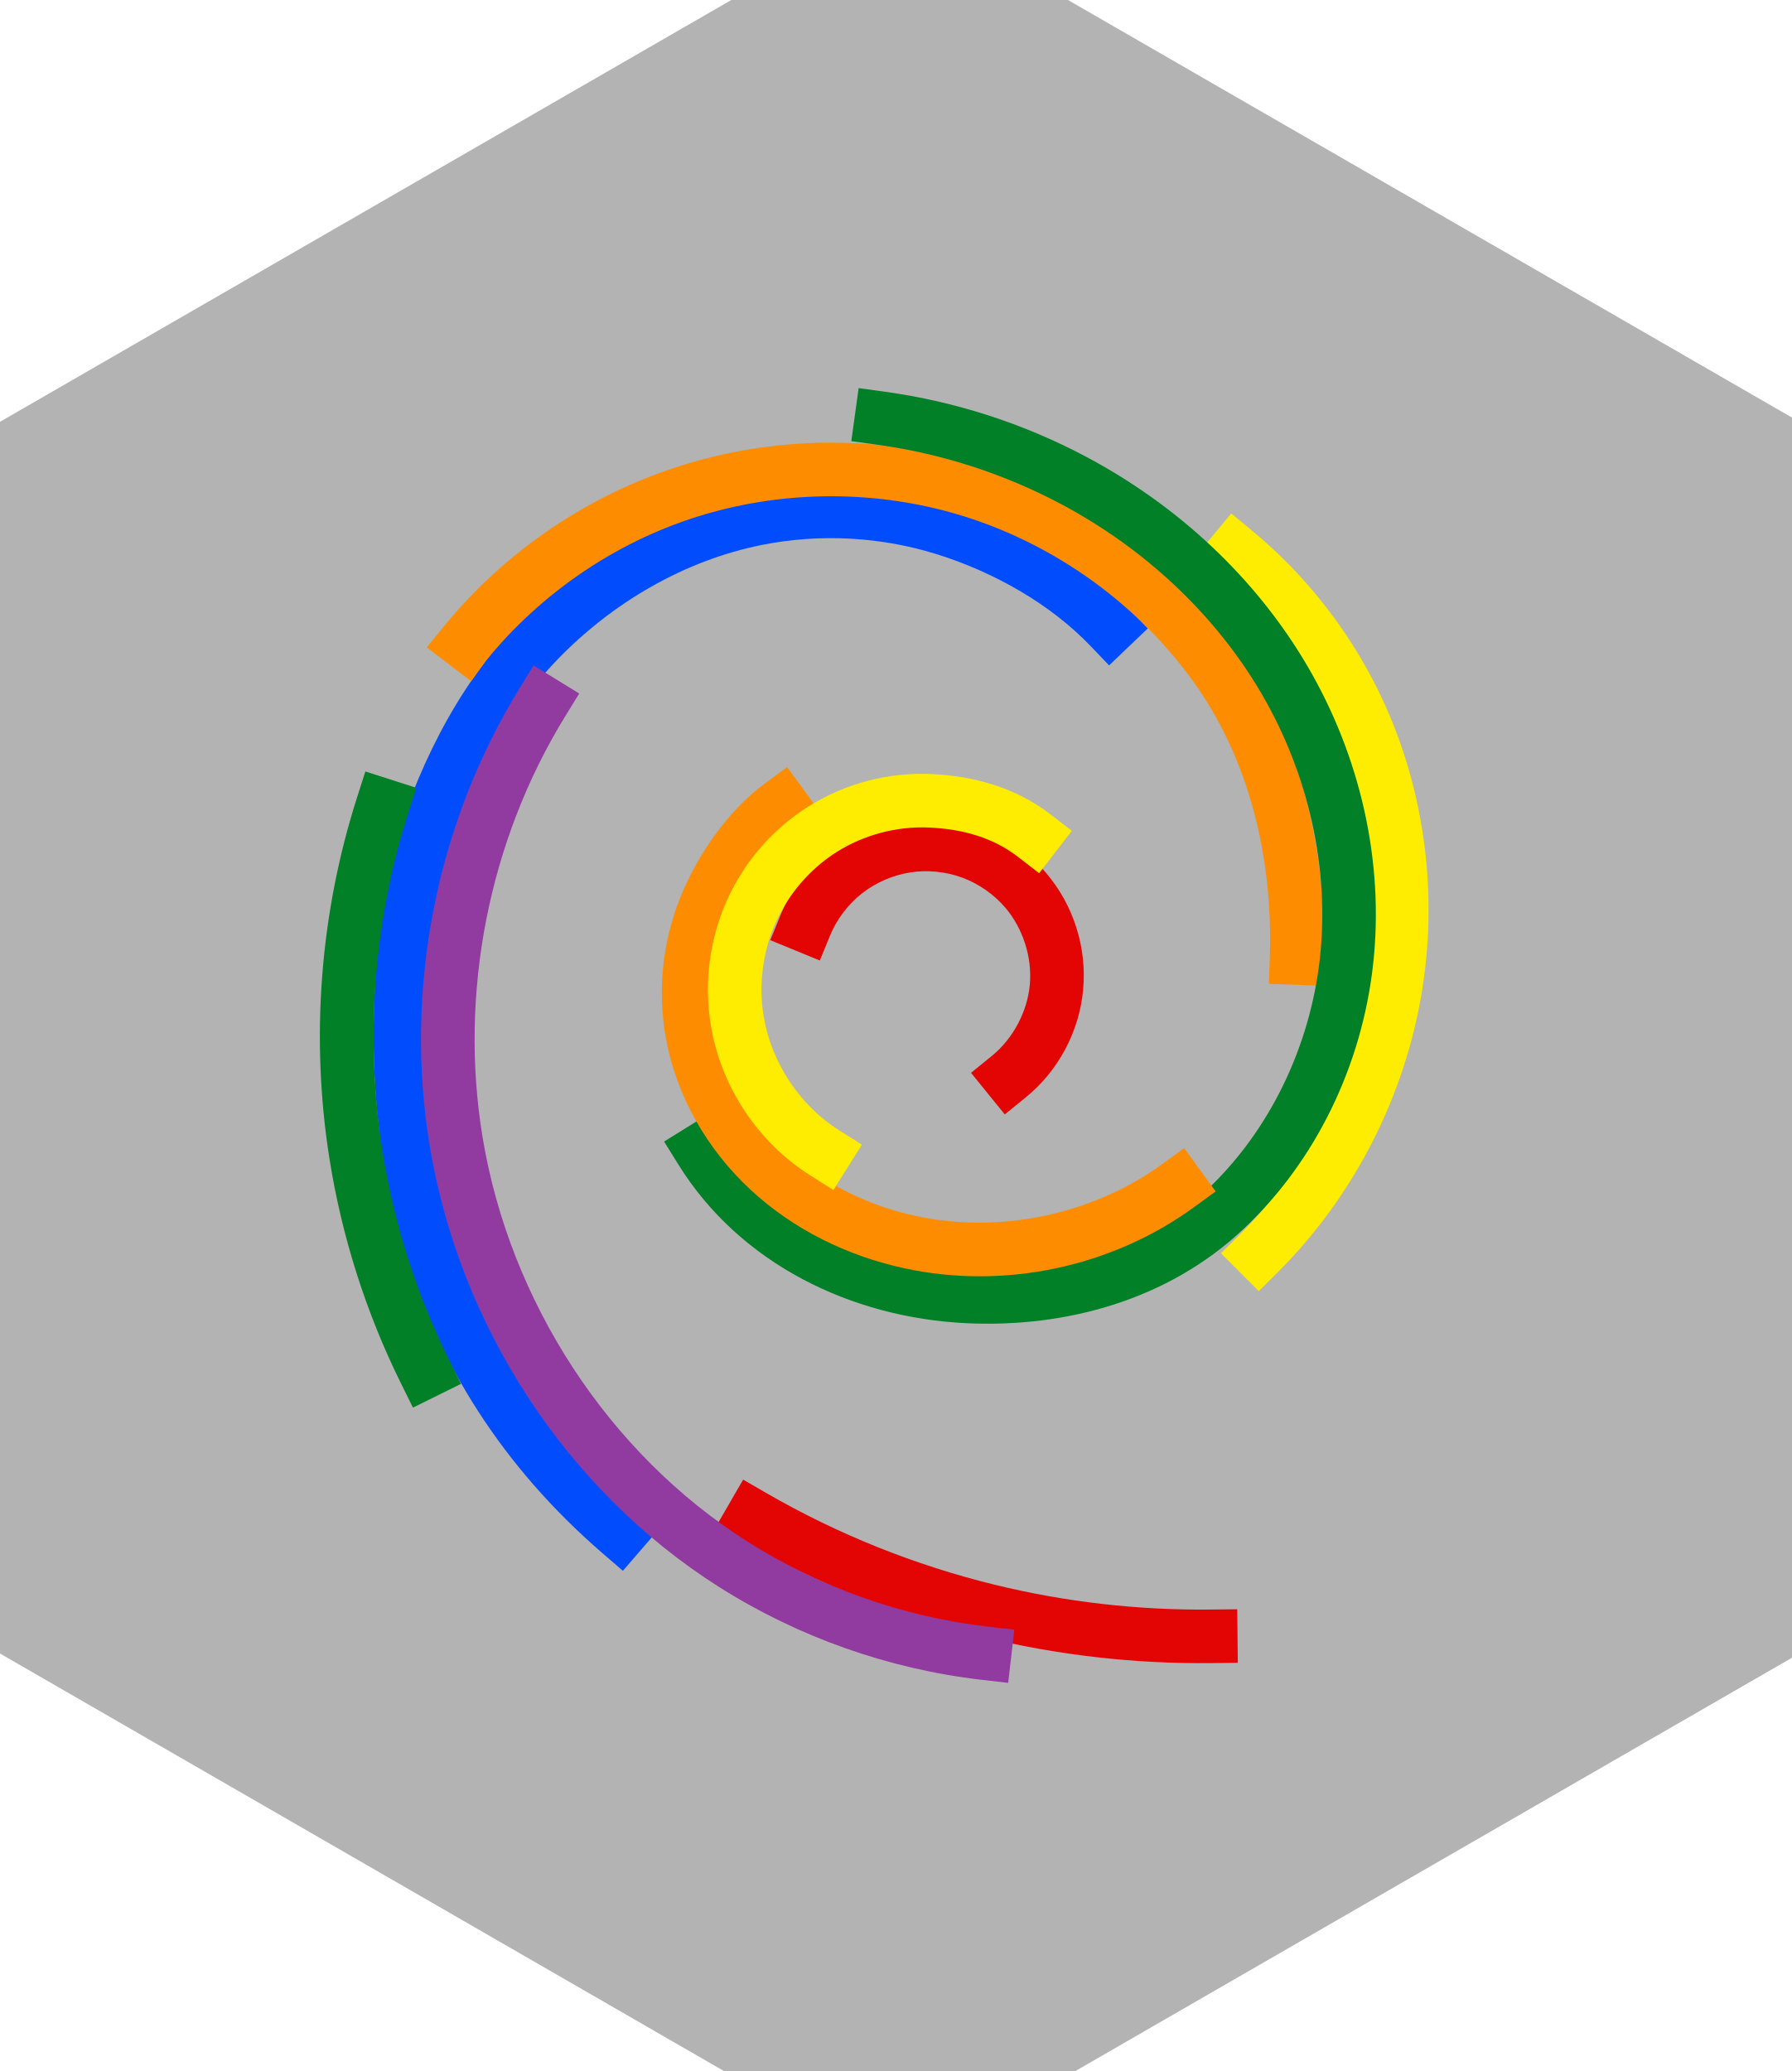
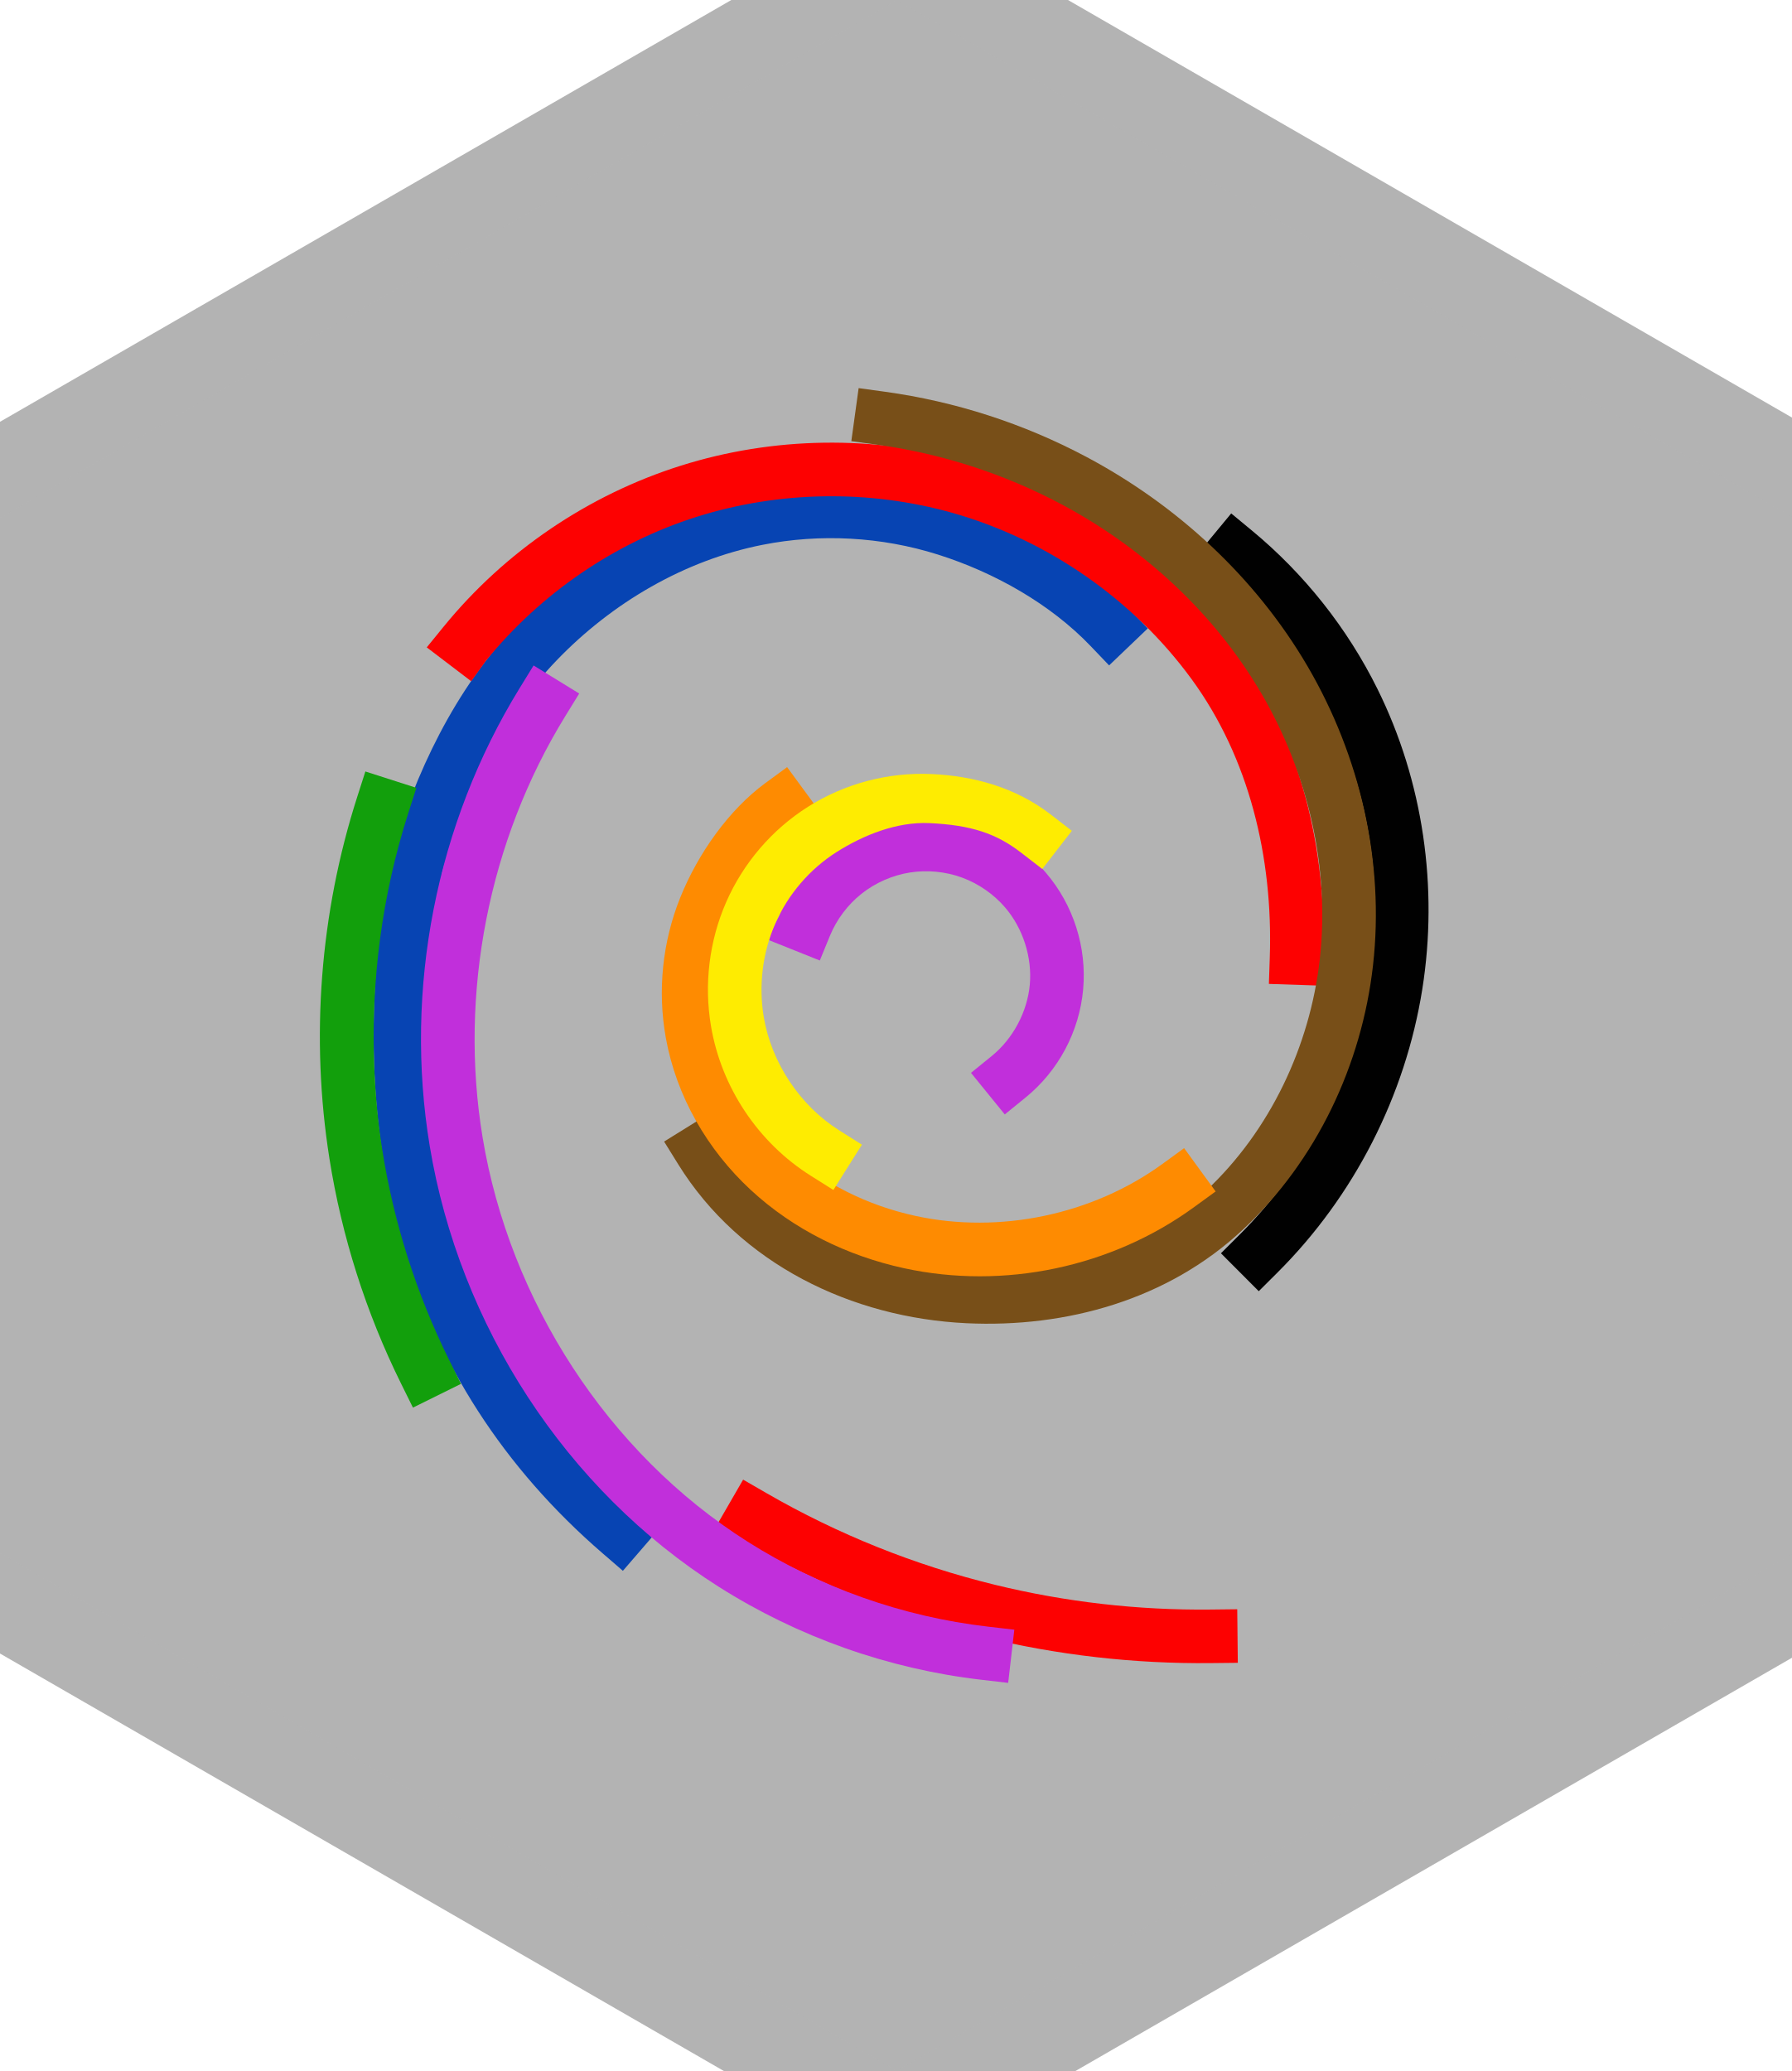
<svg xmlns="http://www.w3.org/2000/svg" width="1.73in" height="2in" viewBox="0 0 166.08 192" id="svg2" version="1.1">
  <defs id="defs4" />
  <g id="layer2" style="display:inline">
    <path style="fill:#b3b3b3;fill-opacity:1;stroke:none;stroke-width:1;stroke-miterlimit:4;stroke-dasharray:none;stroke-dashoffset:0;stroke-opacity:1" id="path4229" d="M 77.942,-9 163.679,40.5 163.679,139.5 77.942,189 -7.794,139.5 -7.794,40.5 Z" transform="matrix(1.063636,0,0,1.062626,0.4959968,0.5636362)" />
  </g>
  <g id="layer3" style="display:inline;opacity:0.99">
    <path style="fill:#b3b3b3;fill-opacity:1;stroke:none;stroke-width:1.067;stroke-miterlimit:4;stroke-dasharray:none;stroke-dashoffset:0;stroke-opacity:1" id="path4232" d="M 83.138,0 166.277,48 166.277,144 83.138,192 -4.6856916e-6,144 l 2.57231e-6,-96 z" />
    <path style="fill:#b3b3b3;fill-opacity:1;stroke:none;stroke-width:1.067;stroke-miterlimit:4;stroke-dasharray:none;stroke-dashoffset:0;stroke-opacity:1" id="path4234" d="M 83.138,19.2 149.649,57.6 l 0,76.8 -66.511,38.4 -66.511,-38.4 2e-6,-76.8 z" />
-     <g transform="matrix(0.6434236,0,0,0.6434236,-56.21737,-5.374774)" id="g248">
-       <path style="color:#000000;font-style:normal;font-variant:normal;font-weight:normal;font-stretch:normal;font-size:medium;line-height:normal;font-family:sans-serif;text-indent:0;text-align:start;text-decoration:none;text-decoration-line:none;text-decoration-style:solid;text-decoration-color:#000000;letter-spacing:normal;word-spacing:normal;text-transform:none;writing-mode:lr-tb;direction:ltr;baseline-shift:baseline;text-anchor:start;white-space:normal;clip-rule:nonzero;display:inline;overflow:visible;visibility:visible;opacity:1;isolation:auto;mix-blend-mode:normal;color-interpolation:sRGB;color-interpolation-filters:linearRGB;solid-color:#000000;solid-opacity:1;fill:#ffed00;fill-opacity:1;fill-rule:nonzero;stroke:none;stroke-width:8.353;stroke-linecap:square;stroke-linejoin:bevel;stroke-miterlimit:4;stroke-dasharray:none;stroke-dashoffset:0;stroke-opacity:1;color-rendering:auto;image-rendering:auto;shape-rendering:auto;text-rendering:auto;enable-background:accumulate" d="m 264.758,82.329 -4.916,5.946 2.975,2.458 c 6.704,5.541 12.239,12.526 16.102,20.32 5.848,11.802 7.827,25.548 5.754,38.602 -2.179,13.711 -8.836,26.748 -18.664,36.555 l -2.73,2.724 5.449,5.463 2.732,-2.724 c 11.009,-10.985 18.392,-25.446 20.832,-40.806 2.323,-14.626 0.135,-29.93 -6.461,-43.238 v -0.002 c -4.349,-8.775 -10.552,-16.599 -18.1,-22.839 l -2.973,-2.458 z" id="path7192" />
-       <path style="color:#000000;font-style:normal;font-variant:normal;font-weight:normal;font-stretch:normal;font-size:medium;line-height:normal;font-family:sans-serif;text-indent:0;text-align:start;text-decoration:none;text-decoration-line:none;text-decoration-style:solid;text-decoration-color:#000000;letter-spacing:normal;word-spacing:normal;text-transform:none;writing-mode:lr-tb;direction:ltr;baseline-shift:baseline;text-anchor:start;white-space:normal;clip-rule:nonzero;display:inline;overflow:visible;visibility:visible;opacity:1;isolation:auto;mix-blend-mode:normal;color-interpolation:sRGB;color-interpolation-filters:linearRGB;solid-color:#000000;solid-opacity:1;fill:#e40303;fill-opacity:1;fill-rule:nonzero;stroke:none;stroke-width:8.353;stroke-linecap:square;stroke-linejoin:bevel;stroke-miterlimit:4;stroke-dasharray:none;stroke-dashoffset:0;stroke-opacity:1;color-rendering:auto;image-rendering:auto;shape-rendering:auto;text-rendering:auto;enable-background:accumulate" d="m 194.437,221.549 -3.862,6.682 3.341,1.93 c 10.927,6.314 22.752,11.059 35.014,14.049 10.76,2.623 21.844,3.893 32.918,3.773 l 3.858,-0.041 -0.082,-7.717 -3.858,0.043 c -10.428,0.113 -20.876,-1.086 -31.008,-3.556 -11.546,-2.815 -22.694,-7.287 -32.983,-13.233 l -3.339,-1.93 z" id="path7194" />
-       <path style="color:#000000;font-style:normal;font-variant:normal;font-weight:normal;font-stretch:normal;font-size:medium;line-height:normal;font-family:sans-serif;text-indent:0;text-align:start;text-decoration:none;text-decoration-line:none;text-decoration-style:solid;text-decoration-color:#000000;letter-spacing:normal;word-spacing:normal;text-transform:none;writing-mode:lr-tb;direction:ltr;baseline-shift:baseline;text-anchor:start;white-space:normal;clip-rule:nonzero;display:inline;overflow:visible;visibility:visible;opacity:1;isolation:auto;mix-blend-mode:normal;color-interpolation:sRGB;color-interpolation-filters:linearRGB;solid-color:#000000;solid-opacity:1;fill:#004dff;fill-opacity:1;fill-rule:nonzero;stroke:none;stroke-width:8.353;stroke-linecap:square;stroke-linejoin:bevel;stroke-miterlimit:4;stroke-dasharray:none;stroke-dashoffset:0;stroke-opacity:1;color-rendering:auto;image-rendering:auto;shape-rendering:auto;text-rendering:auto;enable-background:accumulate" d="m 210.357,78.266 c -4.896,-0.27 -9.824,0.068 -14.644,1.024 -12.947,2.566 -24.717,9.501 -33.752,18.91 -9.113,9.492 -14.793,21.596 -18.341,33.832 l -0.096,0.413 c -7.133,39.653 1.854,74.844 30.669,99.721 l 2.92,2.521 5.044,-5.84 -2.92,-2.521 c -26.638,-22.998 -34.609,-54.824 -28.137,-92.35 3.314,-11.344 8.531,-22.207 16.427,-30.431 8.023,-8.355 18.474,-14.465 29.685,-16.687 8.348,-1.655 17.15,-1.169 25.265,1.394 8.204,2.591 16.236,7.145 22.02,13.19 l 2.666,2.787 5.576,-5.333 -2.668,-2.787 c -6.893,-7.204 -15.99,-12.282 -25.271,-15.213 -4.685,-1.48 -9.548,-2.358 -14.444,-2.629 z" id="path7200" />
-       <path style="color:#000000;font-style:normal;font-variant:normal;font-weight:normal;font-stretch:normal;font-size:medium;line-height:normal;font-family:sans-serif;text-indent:0;text-align:start;text-decoration:none;text-decoration-line:none;text-decoration-style:solid;text-decoration-color:#000000;letter-spacing:normal;word-spacing:normal;text-transform:none;writing-mode:lr-tb;direction:ltr;baseline-shift:baseline;text-anchor:start;white-space:normal;clip-rule:nonzero;display:inline;overflow:visible;visibility:visible;opacity:1;isolation:auto;mix-blend-mode:normal;color-interpolation:sRGB;color-interpolation-filters:linearRGB;solid-color:#000000;solid-opacity:1;fill:#e40303;fill-opacity:1;fill-rule:nonzero;stroke:none;stroke-width:8.353;stroke-linecap:square;stroke-linejoin:bevel;stroke-miterlimit:4;stroke-dasharray:none;stroke-dashoffset:0;stroke-opacity:1;color-rendering:auto;image-rendering:auto;shape-rendering:auto;text-rendering:auto;enable-background:accumulate" d="m 223.005,126.274 c -1.922,-0.186 -3.867,-0.129 -5.784,0.178 -3.834,0.614 -7.465,2.213 -10.508,4.625 -3.043,2.412 -5.429,5.58 -6.903,9.171 l -1.464,3.57 7.138,2.93 1.464,-3.568 c 0.965,-2.35 2.566,-4.48 4.556,-6.058 h 0.002 c 1.991,-1.578 4.428,-2.649 6.936,-3.051 2.508,-0.402 5.159,-0.144 7.543,0.732 2.384,0.876 4.57,2.397 6.22,4.327 2.557,2.991 3.891,7.176 3.535,11.095 -0.356,3.92 -2.422,7.796 -5.476,10.277 l -2.996,2.433 4.866,5.989 2.995,-2.433 c 4.727,-3.84 7.745,-9.503 8.297,-15.568 0.551,-6.065 -1.396,-12.178 -5.353,-16.806 -2.523,-2.951 -5.779,-5.217 -9.424,-6.557 -1.822,-0.67 -3.721,-1.101 -5.643,-1.288 z" id="path7202" />
-       <path style="color:#000000;font-style:normal;font-variant:normal;font-weight:normal;font-stretch:normal;font-size:medium;line-height:normal;font-family:sans-serif;text-indent:0;text-align:start;text-decoration:none;text-decoration-line:none;text-decoration-style:solid;text-decoration-color:#000000;letter-spacing:normal;word-spacing:normal;text-transform:none;writing-mode:lr-tb;direction:ltr;baseline-shift:baseline;text-anchor:start;white-space:normal;clip-rule:nonzero;display:inline;overflow:visible;visibility:visible;opacity:1;isolation:auto;mix-blend-mode:normal;color-interpolation:sRGB;color-interpolation-filters:linearRGB;solid-color:#000000;solid-opacity:1;fill:#ff8c00;fill-opacity:1;fill-rule:nonzero;stroke:none;stroke-width:8.353;stroke-linecap:square;stroke-linejoin:bevel;stroke-miterlimit:4;stroke-dasharray:none;stroke-dashoffset:0;stroke-opacity:1;color-rendering:auto;image-rendering:auto;shape-rendering:auto;text-rendering:auto;enable-background:accumulate" d="m 206.044,72.142 c -6.972,0.104 -13.929,1.211 -20.594,3.314 -13.329,4.206 -25.327,12.35 -34.157,23.185 l -2.437,2.991 6.4,4.875 2.158,-2.991 c 7.859,-9.644 18.496,-16.958 30.36,-20.701 11.864,-3.744 24.883,-3.939 36.854,-0.552 13.667,3.866 26.037,12.469 34.417,23.939 8.293,11.35 11.747,25.684 11.272,40.064 l -0.129,3.856 7.713,0.254 0.127,-3.856 c 0.522,-15.781 -3.243,-31.854 -12.753,-44.871 -9.423,-12.897 -23.178,-22.464 -38.547,-26.812 -6.725,-1.902 -13.712,-2.799 -20.684,-2.695 z" id="path7204" />
-       <path style="color:#000000;font-style:normal;font-variant:normal;font-weight:normal;font-stretch:normal;font-size:medium;line-height:normal;font-family:sans-serif;text-indent:0;text-align:start;text-decoration:none;text-decoration-line:none;text-decoration-style:solid;text-decoration-color:#000000;letter-spacing:normal;word-spacing:normal;text-transform:none;writing-mode:lr-tb;direction:ltr;baseline-shift:baseline;text-anchor:start;white-space:normal;clip-rule:nonzero;display:inline;overflow:visible;visibility:visible;opacity:1;isolation:auto;mix-blend-mode:normal;color-interpolation:sRGB;color-interpolation-filters:linearRGB;solid-color:#000000;solid-opacity:1;fill:#008026;fill-opacity:1;fill-rule:nonzero;stroke:none;stroke-width:8.353;stroke-linecap:square;stroke-linejoin:bevel;stroke-miterlimit:4;stroke-dasharray:none;stroke-dashoffset:0;stroke-opacity:1;color-rendering:auto;image-rendering:auto;shape-rendering:auto;text-rendering:auto;enable-background:accumulate" d="m 211.079,64.276 -1.055,7.643 3.822,0.526 c 9.207,1.271 18.198,4.181 26.405,8.543 11.872,6.311 22.125,15.773 28.857,27.287 6.724,11.501 9.892,25.162 8.41,38.295 -1.42,12.578 -7.212,24.748 -16.362,33.327 -8.978,8.417 -21.5,12.007 -34.181,11.405 -14.36,-0.682 -27.961,-7.365 -35.333,-19.255 l -2.034,-3.28 -6.557,4.067 2.034,3.278 c 8.919,14.383 25.005,22.112 41.524,22.897 14.374,0.683 29.042,-3.375 39.823,-13.483 h 0.002 c 10.608,-9.946 17.133,-23.753 18.752,-38.091 1.685,-14.932 -1.886,-30.175 -9.416,-43.054 C 268.249,91.515 256.936,81.12 243.872,74.176 234.86,69.384 225.013,66.198 214.902,64.803 Z" id="path7206" />
-       <path style="color:#000000;font-style:normal;font-variant:normal;font-weight:normal;font-stretch:normal;font-size:medium;line-height:normal;font-family:sans-serif;text-indent:0;text-align:start;text-decoration:none;text-decoration-line:none;text-decoration-style:solid;text-decoration-color:#000000;letter-spacing:normal;word-spacing:normal;text-transform:none;writing-mode:lr-tb;direction:ltr;baseline-shift:baseline;text-anchor:start;white-space:normal;clip-rule:nonzero;display:inline;overflow:visible;visibility:visible;opacity:1;isolation:auto;mix-blend-mode:normal;color-interpolation:sRGB;color-interpolation-filters:linearRGB;solid-color:#000000;solid-opacity:1;fill:#ff8c00;fill-opacity:1;fill-rule:nonzero;stroke:none;stroke-width:8.353;stroke-linecap:square;stroke-linejoin:bevel;stroke-miterlimit:4;stroke-dasharray:none;stroke-dashoffset:0;stroke-opacity:1;color-rendering:auto;image-rendering:auto;shape-rendering:auto;text-rendering:auto;enable-background:accumulate" d="m 200.773,118.886 -3.112,2.282 c -5.27,3.866 -9.721,10.149 -12.285,16.521 -2.565,6.372 -3.292,13.417 -2.081,20.179 1.518,8.477 6.014,16.165 12.229,21.928 6.201,5.751 13.972,9.523 22.101,11.291 14.383,3.128 29.87,-0.132 41.771,-8.794 l 3.12,-2.27 -4.541,-6.238 -3.12,2.27 c -10.049,7.315 -23.443,10.134 -35.59,7.492 -6.892,-1.499 -13.425,-4.708 -18.496,-9.41 -5.056,-4.688 -8.686,-10.976 -9.878,-17.63 -0.951,-5.308 -0.372,-10.935 1.642,-15.937 2.014,-5.003 6.117,-10.557 9.692,-13.18 l 3.112,-2.282 z" id="path7208" />
-       <path style="color:#000000;font-style:normal;font-variant:normal;font-weight:normal;font-stretch:normal;font-size:medium;line-height:normal;font-family:sans-serif;text-indent:0;text-align:start;text-decoration:none;text-decoration-line:none;text-decoration-style:solid;text-decoration-color:#000000;letter-spacing:normal;word-spacing:normal;text-transform:none;writing-mode:lr-tb;direction:ltr;baseline-shift:baseline;text-anchor:start;white-space:normal;clip-rule:nonzero;display:inline;overflow:visible;visibility:visible;opacity:1;isolation:auto;mix-blend-mode:normal;color-interpolation:sRGB;color-interpolation-filters:linearRGB;solid-color:#000000;solid-opacity:1;fill:#ffed00;fill-opacity:1;fill-rule:nonzero;stroke:none;stroke-width:8.353;stroke-linecap:square;stroke-linejoin:bevel;stroke-miterlimit:4;stroke-dasharray:none;stroke-dashoffset:0;stroke-opacity:1;color-rendering:auto;image-rendering:auto;shape-rendering:auto;text-rendering:auto;enable-background:accumulate" d="m 221.599,119.882 c -6.265,-0.29 -12.54,1.374 -17.838,4.731 -5.182,3.284 -9.296,8.097 -11.757,13.702 h 0.002 c -2.46,5.604 -3.217,11.867 -2.2,17.887 1.492,8.829 6.793,16.782 14.37,21.555 l 3.265,2.057 4.112,-6.529 -3.265,-2.055 c -5.645,-3.556 -9.762,-9.734 -10.874,-16.313 -0.764,-4.52 -0.182,-9.314 1.656,-13.499 1.837,-4.184 4.973,-7.849 8.821,-10.287 3.931,-2.491 8.704,-3.756 13.352,-3.541 4.897,0.227 9.221,1.471 12.786,4.224 l 3.053,2.356 4.715,-6.106 -3.053,-2.358 c -5.082,-3.924 -11.129,-5.544 -17.145,-5.823 z" id="path7210" />
-       <path style="color:#000000;font-style:normal;font-variant:normal;font-weight:normal;font-stretch:normal;font-size:medium;line-height:normal;font-family:sans-serif;text-indent:0;text-align:start;text-decoration:none;text-decoration-line:none;text-decoration-style:solid;text-decoration-color:#000000;letter-spacing:normal;word-spacing:normal;text-transform:none;writing-mode:lr-tb;direction:ltr;baseline-shift:baseline;text-anchor:start;white-space:normal;clip-rule:nonzero;display:inline;overflow:visible;visibility:visible;opacity:1;isolation:auto;mix-blend-mode:normal;color-interpolation:sRGB;color-interpolation-filters:linearRGB;solid-color:#000000;solid-opacity:1;fill:#91399f;fill-opacity:1;fill-rule:nonzero;stroke:none;stroke-width:8.353;stroke-linecap:square;stroke-linejoin:bevel;stroke-miterlimit:4;stroke-dasharray:none;stroke-dashoffset:0;stroke-opacity:1;color-rendering:auto;image-rendering:auto;shape-rendering:auto;text-rendering:auto;enable-background:accumulate" d="m 164.248,104.238 -2.022,3.286 c -12.014,19.531 -16.684,43.343 -12.939,65.965 4.264,25.752 19.544,49.491 41.643,63.501 11.41,7.233 24.44,11.844 37.86,13.399 l 3.832,0.444 0.887,-7.664 -3.832,-0.444 c -12.252,-1.419 -24.198,-5.648 -34.615,-12.252 -20.116,-12.753 -34.26,-34.681 -38.161,-58.242 v -0.002 c -3.432,-20.733 0.888,-42.761 11.898,-60.661 l 2.022,-3.286 z" id="path7198" />
-       <path style="color:#000000;font-style:normal;font-variant:normal;font-weight:normal;font-stretch:normal;font-size:medium;line-height:normal;font-family:sans-serif;text-indent:0;text-align:start;text-decoration:none;text-decoration-line:none;text-decoration-style:solid;text-decoration-color:#000000;letter-spacing:normal;word-spacing:normal;text-transform:none;writing-mode:lr-tb;direction:ltr;baseline-shift:baseline;text-anchor:start;white-space:normal;clip-rule:nonzero;display:inline;overflow:visible;visibility:visible;opacity:1;isolation:auto;mix-blend-mode:normal;color-interpolation:sRGB;color-interpolation-filters:linearRGB;solid-color:#000000;solid-opacity:1;fill:#008026;fill-opacity:1;fill-rule:nonzero;stroke:none;stroke-width:8.353;stroke-linecap:square;stroke-linejoin:bevel;stroke-miterlimit:4;stroke-dasharray:none;stroke-dashoffset:0;stroke-opacity:1;color-rendering:auto;image-rendering:auto;shape-rendering:auto;text-rendering:auto;enable-background:accumulate" d="m 140.012,119.514 -1.178,3.676 c -5.364,16.737 -6.746,34.703 -4.004,52.063 1.778,11.262 5.272,22.243 10.328,32.462 l 1.711,3.456 6.917,-3.421 -1.711,-3.458 c -4.708,-9.516 -7.968,-19.756 -9.624,-30.243 -0.627,-3.971 -0.994,-7.98 -1.159,-11.999 -0.505,-12.331 1.127,-24.761 4.891,-36.506 l 1.176,-3.674 z" id="path7196" />
+     <g transform="matrix(0.5828189,0,0,0.5828209,20.02782,8.596085)" id="g76">
+       <path id="path4460" d="m 115.372,115.433 c -2.122,-0.206 -4.269,-0.142 -6.385,0.197 -4.232,0.678 -8.241,2.444 -11.601,5.106 -3.36,2.662 -6.227,6.294 -7.855,10.259 -0.663,1.269 -1.272,2.538 -1.583,3.808 l 8.081,3.235 1.616,-3.939 c 1.065,-2.594 2.832,-4.946 5.03,-6.687 h 0.002 c 2.198,-1.742 4.889,-2.925 7.658,-3.369 2.769,-0.444 5.696,-0.159 8.327,0.808 2.632,0.968 5.045,2.646 6.867,4.777 2.823,3.302 4.296,7.922 3.902,12.249 -0.393,4.327 -2.674,8.607 -6.046,11.346 l -3.308,2.686 5.372,6.612 3.306,-2.686 c 5.218,-4.239 8.551,-10.491 9.159,-17.186 0.609,-6.695 -1.541,-13.444 -5.91,-18.554 -2.785,-3.258 -6.38,-5.759 -10.404,-7.238 -2.012,-0.74 -4.108,-1.216 -6.229,-1.422 z" style="color:#000000;font-style:normal;font-variant:normal;font-weight:normal;font-stretch:normal;font-size:medium;line-height:normal;font-family:sans-serif;text-indent:0;text-align:start;text-decoration:none;text-decoration-line:none;text-decoration-style:solid;text-decoration-color:#000000;letter-spacing:normal;word-spacing:normal;text-transform:none;writing-mode:lr-tb;direction:ltr;baseline-shift:baseline;text-anchor:start;white-space:normal;clip-rule:nonzero;display:inline;overflow:visible;visibility:visible;opacity:1;isolation:auto;mix-blend-mode:normal;color-interpolation:sRGB;color-interpolation-filters:linearRGB;solid-color:#000000;solid-opacity:1;vector-effect:none;fill:#c22edc;fill-opacity:1;fill-rule:nonzero;stroke:none;stroke-width:9.221;stroke-linecap:square;stroke-linejoin:bevel;stroke-miterlimit:4;stroke-dasharray:none;stroke-dashoffset:0;stroke-opacity:1;color-rendering:auto;image-rendering:auto;shape-rendering:auto;text-rendering:auto;enable-background:accumulate" />
+       <path id="path4454" d="m 161.467,66.919 -5.428,6.564 3.284,2.714 c 7.401,6.117 13.512,13.829 17.776,22.433 6.456,13.029 8.641,28.205 6.352,42.616 -2.405,15.137 -9.755,29.53 -20.605,40.356 l -3.014,3.008 6.015,6.031 3.016,-3.008 c 12.154,-12.127 20.304,-28.092 22.999,-45.049 2.564,-16.147 0.148,-33.042 -7.132,-47.734 v -0.002 c -4.801,-9.687 -11.649,-18.325 -19.982,-25.213 l -3.282,-2.714 z" style="color:#000000;font-style:normal;font-variant:normal;font-weight:normal;font-stretch:normal;font-size:medium;line-height:normal;font-family:sans-serif;text-indent:0;text-align:start;text-decoration:none;text-decoration-line:none;text-decoration-style:solid;text-decoration-color:#000000;letter-spacing:normal;word-spacing:normal;text-transform:none;writing-mode:lr-tb;direction:ltr;baseline-shift:baseline;text-anchor:start;white-space:normal;clip-rule:nonzero;display:inline;overflow:visible;visibility:visible;opacity:1;isolation:auto;mix-blend-mode:normal;color-interpolation:sRGB;color-interpolation-filters:linearRGB;solid-color:#000000;solid-opacity:1;fill:#000000;fill-opacity:1;fill-rule:nonzero;stroke:none;stroke-width:9.221;stroke-linecap:square;stroke-linejoin:bevel;stroke-miterlimit:4;stroke-dasharray:none;stroke-dashoffset:0;stroke-opacity:1;color-rendering:auto;image-rendering:auto;shape-rendering:auto;text-rendering:auto;enable-background:accumulate" />
+       <path id="path4456" d="m 83.835,220.615 -4.263,7.377 3.688,2.13 c 12.064,6.971 25.118,12.209 38.655,15.51 11.879,2.896 24.115,4.298 36.341,4.166 l 4.259,-0.045 -0.091,-8.52 -4.259,0.048 c -11.513,0.125 -23.047,-1.199 -34.232,-3.926 -12.746,-3.107 -25.054,-8.045 -36.412,-14.609 l -3.686,-2.13 z" style="color:#000000;font-style:normal;font-variant:normal;font-weight:normal;font-stretch:normal;font-size:medium;line-height:normal;font-family:sans-serif;text-indent:0;text-align:start;text-decoration:none;text-decoration-line:none;text-decoration-style:solid;text-decoration-color:#000000;letter-spacing:normal;word-spacing:normal;text-transform:none;writing-mode:lr-tb;direction:ltr;baseline-shift:baseline;text-anchor:start;white-space:normal;clip-rule:nonzero;display:inline;overflow:visible;visibility:visible;opacity:1;isolation:auto;mix-blend-mode:normal;color-interpolation:sRGB;color-interpolation-filters:linearRGB;solid-color:#000000;solid-opacity:1;vector-effect:none;fill:#fe0000;fill-opacity:1;fill-rule:nonzero;stroke:none;stroke-width:9.221;stroke-linecap:square;stroke-linejoin:bevel;stroke-miterlimit:4;stroke-dasharray:none;stroke-dashoffset:0;stroke-opacity:1;color-rendering:auto;image-rendering:auto;shape-rendering:auto;text-rendering:auto;enable-background:accumulate" />
+       <path id="path4458" d="M 101.41,62.433 C 96.005,62.135 90.564,62.509 85.243,63.563 70.95,66.397 57.956,74.053 47.982,84.44 37.921,94.919 31.65,108.282 27.734,121.79 l -0.106,0.456 c -7.875,43.776 2.047,82.626 33.858,110.09 l 3.224,2.783 5.568,-6.448 -3.224,-2.783 C 37.647,200.5 28.847,165.365 35.992,123.936 39.651,111.412 45.411,99.419 54.127,90.341 62.984,81.117 74.522,74.372 86.899,71.919 c 9.216,-1.827 18.933,-1.291 27.893,1.538 9.057,2.86 17.925,7.888 24.31,14.561 l 2.943,3.077 6.156,-5.888 -2.945,-3.077 c -7.61,-7.953 -17.653,-13.56 -27.899,-16.795 -5.172,-1.633 -10.541,-2.604 -15.946,-2.902 z" style="color:#000000;font-style:normal;font-variant:normal;font-weight:normal;font-stretch:normal;font-size:medium;line-height:normal;font-family:sans-serif;text-indent:0;text-align:start;text-decoration:none;text-decoration-line:none;text-decoration-style:solid;text-decoration-color:#000000;letter-spacing:normal;word-spacing:normal;text-transform:none;writing-mode:lr-tb;direction:ltr;baseline-shift:baseline;text-anchor:start;white-space:normal;clip-rule:nonzero;display:inline;overflow:visible;visibility:visible;opacity:1;isolation:auto;mix-blend-mode:normal;color-interpolation:sRGB;color-interpolation-filters:linearRGB;solid-color:#000000;solid-opacity:1;fill:#0644b3;fill-opacity:1;fill-rule:nonzero;stroke:none;stroke-width:9.221;stroke-linecap:square;stroke-linejoin:bevel;stroke-miterlimit:4;stroke-dasharray:none;stroke-dashoffset:0;stroke-opacity:1;color-rendering:auto;image-rendering:auto;shape-rendering:auto;text-rendering:auto;enable-background:accumulate" />
+       <path id="path4462" d="m 96.648,55.672 c -7.697,0.115 -15.378,1.336 -22.735,3.658 -14.715,4.643 -27.961,13.634 -37.709,25.596 l -2.69,3.302 7.065,5.382 2.382,-3.302 c 8.676,-10.647 20.419,-18.721 33.516,-22.854 13.097,-4.133 27.47,-4.348 40.686,-0.609 15.089,4.268 28.745,13.766 37.996,26.428 9.155,12.53 12.969,28.355 12.444,44.23 l -0.143,4.257 8.515,0.281 0.14,-4.257 C 176.693,120.362 172.537,102.618 162.037,88.247 151.634,74.009 136.449,63.447 119.482,58.648 112.058,56.548 104.345,55.557 96.648,55.672 Z" style="color:#000000;font-style:normal;font-variant:normal;font-weight:normal;font-stretch:normal;font-size:medium;line-height:normal;font-family:sans-serif;text-indent:0;text-align:start;text-decoration:none;text-decoration-line:none;text-decoration-style:solid;text-decoration-color:#000000;letter-spacing:normal;word-spacing:normal;text-transform:none;writing-mode:lr-tb;direction:ltr;baseline-shift:baseline;text-anchor:start;white-space:normal;clip-rule:nonzero;display:inline;overflow:visible;visibility:visible;opacity:1;isolation:auto;mix-blend-mode:normal;color-interpolation:sRGB;color-interpolation-filters:linearRGB;solid-color:#000000;solid-opacity:1;vector-effect:none;fill:#fe0000;fill-opacity:1;fill-rule:nonzero;stroke:none;stroke-width:9.221;stroke-linecap:square;stroke-linejoin:bevel;stroke-miterlimit:4;stroke-dasharray:none;stroke-dashoffset:0;stroke-opacity:1;color-rendering:auto;image-rendering:auto;shape-rendering:auto;text-rendering:auto;enable-background:accumulate" />
+       <path id="path4464" d="m 102.207,46.989 -1.165,8.438 4.22,0.581 c 10.164,1.403 20.09,4.615 29.15,9.432 13.106,6.967 24.426,17.413 31.858,30.125 7.423,12.697 10.921,27.778 9.285,42.277 -1.567,13.886 -7.962,27.321 -18.064,36.793 -9.911,9.292 -23.736,13.255 -37.735,12.59 -15.853,-0.753 -30.868,-8.131 -39.007,-21.257 l -2.245,-3.621 -7.238,4.49 2.245,3.619 c 9.846,15.879 27.605,24.412 45.842,25.278 15.869,0.754 32.062,-3.726 43.964,-14.885 h 0.002 c 11.712,-10.981 18.915,-26.223 20.702,-42.052 1.861,-16.484 -2.083,-33.312 -10.395,-47.531 C 165.321,77.06 152.832,65.584 138.41,57.917 128.46,52.628 117.59,49.111 106.427,47.57 Z" style="color:#000000;font-style:normal;font-variant:normal;font-weight:normal;font-stretch:normal;font-size:medium;line-height:normal;font-family:sans-serif;text-indent:0;text-align:start;text-decoration:none;text-decoration-line:none;text-decoration-style:solid;text-decoration-color:#000000;letter-spacing:normal;word-spacing:normal;text-transform:none;writing-mode:lr-tb;direction:ltr;baseline-shift:baseline;text-anchor:start;white-space:normal;clip-rule:nonzero;display:inline;overflow:visible;visibility:visible;opacity:1;isolation:auto;mix-blend-mode:normal;color-interpolation:sRGB;color-interpolation-filters:linearRGB;solid-color:#000000;solid-opacity:1;fill:#784f17;fill-opacity:1;fill-rule:nonzero;stroke:none;stroke-width:9.221;stroke-linecap:square;stroke-linejoin:bevel;stroke-miterlimit:4;stroke-dasharray:none;stroke-dashoffset:0;stroke-opacity:1;color-rendering:auto;image-rendering:auto;shape-rendering:auto;text-rendering:auto;enable-background:accumulate" />
+       <path id="path4466" d="m 90.829,107.277 -3.436,2.519 c -5.818,4.268 -10.732,11.204 -13.563,18.239 -2.832,7.035 -3.634,14.813 -2.297,22.277 1.676,9.358 6.639,17.846 13.5,24.209 6.846,6.349 15.425,10.513 24.399,12.465 15.878,3.453 32.976,-0.146 46.114,-9.708 l 3.444,-2.506 -5.013,-6.886 -3.444,2.506 c -11.094,8.075 -25.881,11.188 -39.29,8.271 -7.609,-1.655 -14.821,-5.198 -20.419,-10.389 -5.581,-5.176 -9.589,-12.118 -10.905,-19.464 -1.05,-5.86 -0.41,-12.072 1.813,-17.595 2.223,-5.523 6.753,-11.655 10.7,-14.55 l 3.436,-2.519 z" style="color:#000000;font-style:normal;font-variant:normal;font-weight:normal;font-stretch:normal;font-size:medium;line-height:normal;font-family:sans-serif;text-indent:0;text-align:start;text-decoration:none;text-decoration-line:none;text-decoration-style:solid;text-decoration-color:#000000;letter-spacing:normal;word-spacing:normal;text-transform:none;writing-mode:lr-tb;direction:ltr;baseline-shift:baseline;text-anchor:start;white-space:normal;clip-rule:nonzero;display:inline;overflow:visible;visibility:visible;opacity:1;isolation:auto;mix-blend-mode:normal;color-interpolation:sRGB;color-interpolation-filters:linearRGB;solid-color:#000000;solid-opacity:1;fill:#ff8b00;fill-opacity:1;fill-rule:nonzero;stroke:none;stroke-width:9.221;stroke-linecap:square;stroke-linejoin:bevel;stroke-miterlimit:4;stroke-dasharray:none;stroke-dashoffset:0;stroke-opacity:1;color-rendering:auto;image-rendering:auto;shape-rendering:auto;text-rendering:auto;enable-background:accumulate" />
+       <path id="path4468" d="m 113.821,108.377 c -6.917,-0.321 -13.843,1.517 -19.693,5.222 -5.721,3.625 -10.263,8.939 -12.979,15.127 h 0.002 c -2.716,6.186 -3.552,13.101 -2.429,19.747 1.647,9.747 7.5,18.527 15.864,23.796 l 3.604,2.271 4.54,-7.208 -3.604,-2.269 c -6.232,-3.926 -10.778,-10.747 -12.005,-18.01 -0.843,-4.99 -0.201,-10.282 1.828,-14.902 2.028,-4.619 5.491,-8.665 9.738,-11.357 4.34,-2.749 9.642,-4.848 14.774,-4.61 6.67,0.309 10.647,1.657 14.584,4.696 l 3.371,2.601 4.704,-6.073 -3.371,-2.604 c -5.611,-4.332 -12.286,-6.12 -18.927,-6.428 z" style="color:#000000;font-style:normal;font-variant:normal;font-weight:normal;font-stretch:normal;font-size:medium;line-height:normal;font-family:sans-serif;text-indent:0;text-align:start;text-decoration:none;text-decoration-line:none;text-decoration-style:solid;text-decoration-color:#000000;letter-spacing:normal;word-spacing:normal;text-transform:none;writing-mode:lr-tb;direction:ltr;baseline-shift:baseline;text-anchor:start;white-space:normal;clip-rule:nonzero;display:inline;overflow:visible;visibility:visible;opacity:1;isolation:auto;mix-blend-mode:normal;color-interpolation:sRGB;color-interpolation-filters:linearRGB;solid-color:#000000;solid-opacity:1;fill:#ffed00;fill-opacity:1;fill-rule:nonzero;stroke:none;stroke-width:9.221;stroke-linecap:square;stroke-linejoin:bevel;stroke-miterlimit:4;stroke-dasharray:none;stroke-dashoffset:0;stroke-opacity:1;color-rendering:auto;image-rendering:auto;shape-rendering:auto;text-rendering:auto;enable-background:accumulate" />
+       <path id="path4470" d="m 50.506,91.106 -2.232,3.628 C 35.011,116.296 29.855,142.584 33.989,167.558 c 4.707,28.43 21.576,54.637 45.973,70.104 12.597,7.985 26.982,13.076 41.797,14.792 l 4.231,0.49 0.979,-8.461 -4.231,-0.49 C 109.213,242.427 96.024,237.758 84.524,230.468 62.316,216.389 46.702,192.181 42.394,166.169 v -0.002 c -3.788,-22.889 0.98,-47.208 13.135,-66.969 l 2.232,-3.628 z" style="color:#000000;font-style:normal;font-variant:normal;font-weight:normal;font-stretch:normal;font-size:medium;line-height:normal;font-family:sans-serif;text-indent:0;text-align:start;text-decoration:none;text-decoration-line:none;text-decoration-style:solid;text-decoration-color:#000000;letter-spacing:normal;word-spacing:normal;text-transform:none;writing-mode:lr-tb;direction:ltr;baseline-shift:baseline;text-anchor:start;white-space:normal;clip-rule:nonzero;display:inline;overflow:visible;visibility:visible;opacity:1;isolation:auto;mix-blend-mode:normal;color-interpolation:sRGB;color-interpolation-filters:linearRGB;solid-color:#000000;solid-opacity:1;vector-effect:none;fill:#c22edc;fill-opacity:1;fill-rule:nonzero;stroke:none;stroke-width:9.221;stroke-linecap:square;stroke-linejoin:bevel;stroke-miterlimit:4;stroke-dasharray:none;stroke-dashoffset:0;stroke-opacity:1;color-rendering:auto;image-rendering:auto;shape-rendering:auto;text-rendering:auto;enable-background:accumulate" />
+       <path id="path4472" d="m 23.75,107.97 -1.301,4.058 c -5.922,18.478 -7.447,38.312 -4.421,57.477 1.963,12.433 5.82,24.556 11.402,35.838 l 1.888,3.816 7.636,-3.777 -1.888,-3.818 c -5.198,-10.505 -8.796,-21.81 -10.624,-33.387 -0.692,-4.384 -1.097,-8.809 -1.279,-13.246 -0.558,-13.613 1.244,-27.336 5.4,-40.302 l 1.299,-4.056 z" style="color:#000000;font-style:normal;font-variant:normal;font-weight:normal;font-stretch:normal;font-size:medium;line-height:normal;font-family:sans-serif;text-indent:0;text-align:start;text-decoration:none;text-decoration-line:none;text-decoration-style:solid;text-decoration-color:#000000;letter-spacing:normal;word-spacing:normal;text-transform:none;writing-mode:lr-tb;direction:ltr;baseline-shift:baseline;text-anchor:start;white-space:normal;clip-rule:nonzero;display:inline;overflow:visible;visibility:visible;opacity:1;isolation:auto;mix-blend-mode:normal;color-interpolation:sRGB;color-interpolation-filters:linearRGB;solid-color:#000000;solid-opacity:1;vector-effect:none;fill:#119f0b;fill-opacity:1;fill-rule:nonzero;stroke:none;stroke-width:9.221;stroke-linecap:square;stroke-linejoin:bevel;stroke-miterlimit:4;stroke-dasharray:none;stroke-dashoffset:0;stroke-opacity:1;color-rendering:auto;image-rendering:auto;shape-rendering:auto;text-rendering:auto;enable-background:accumulate" />
    </g>
  </g>
</svg>
